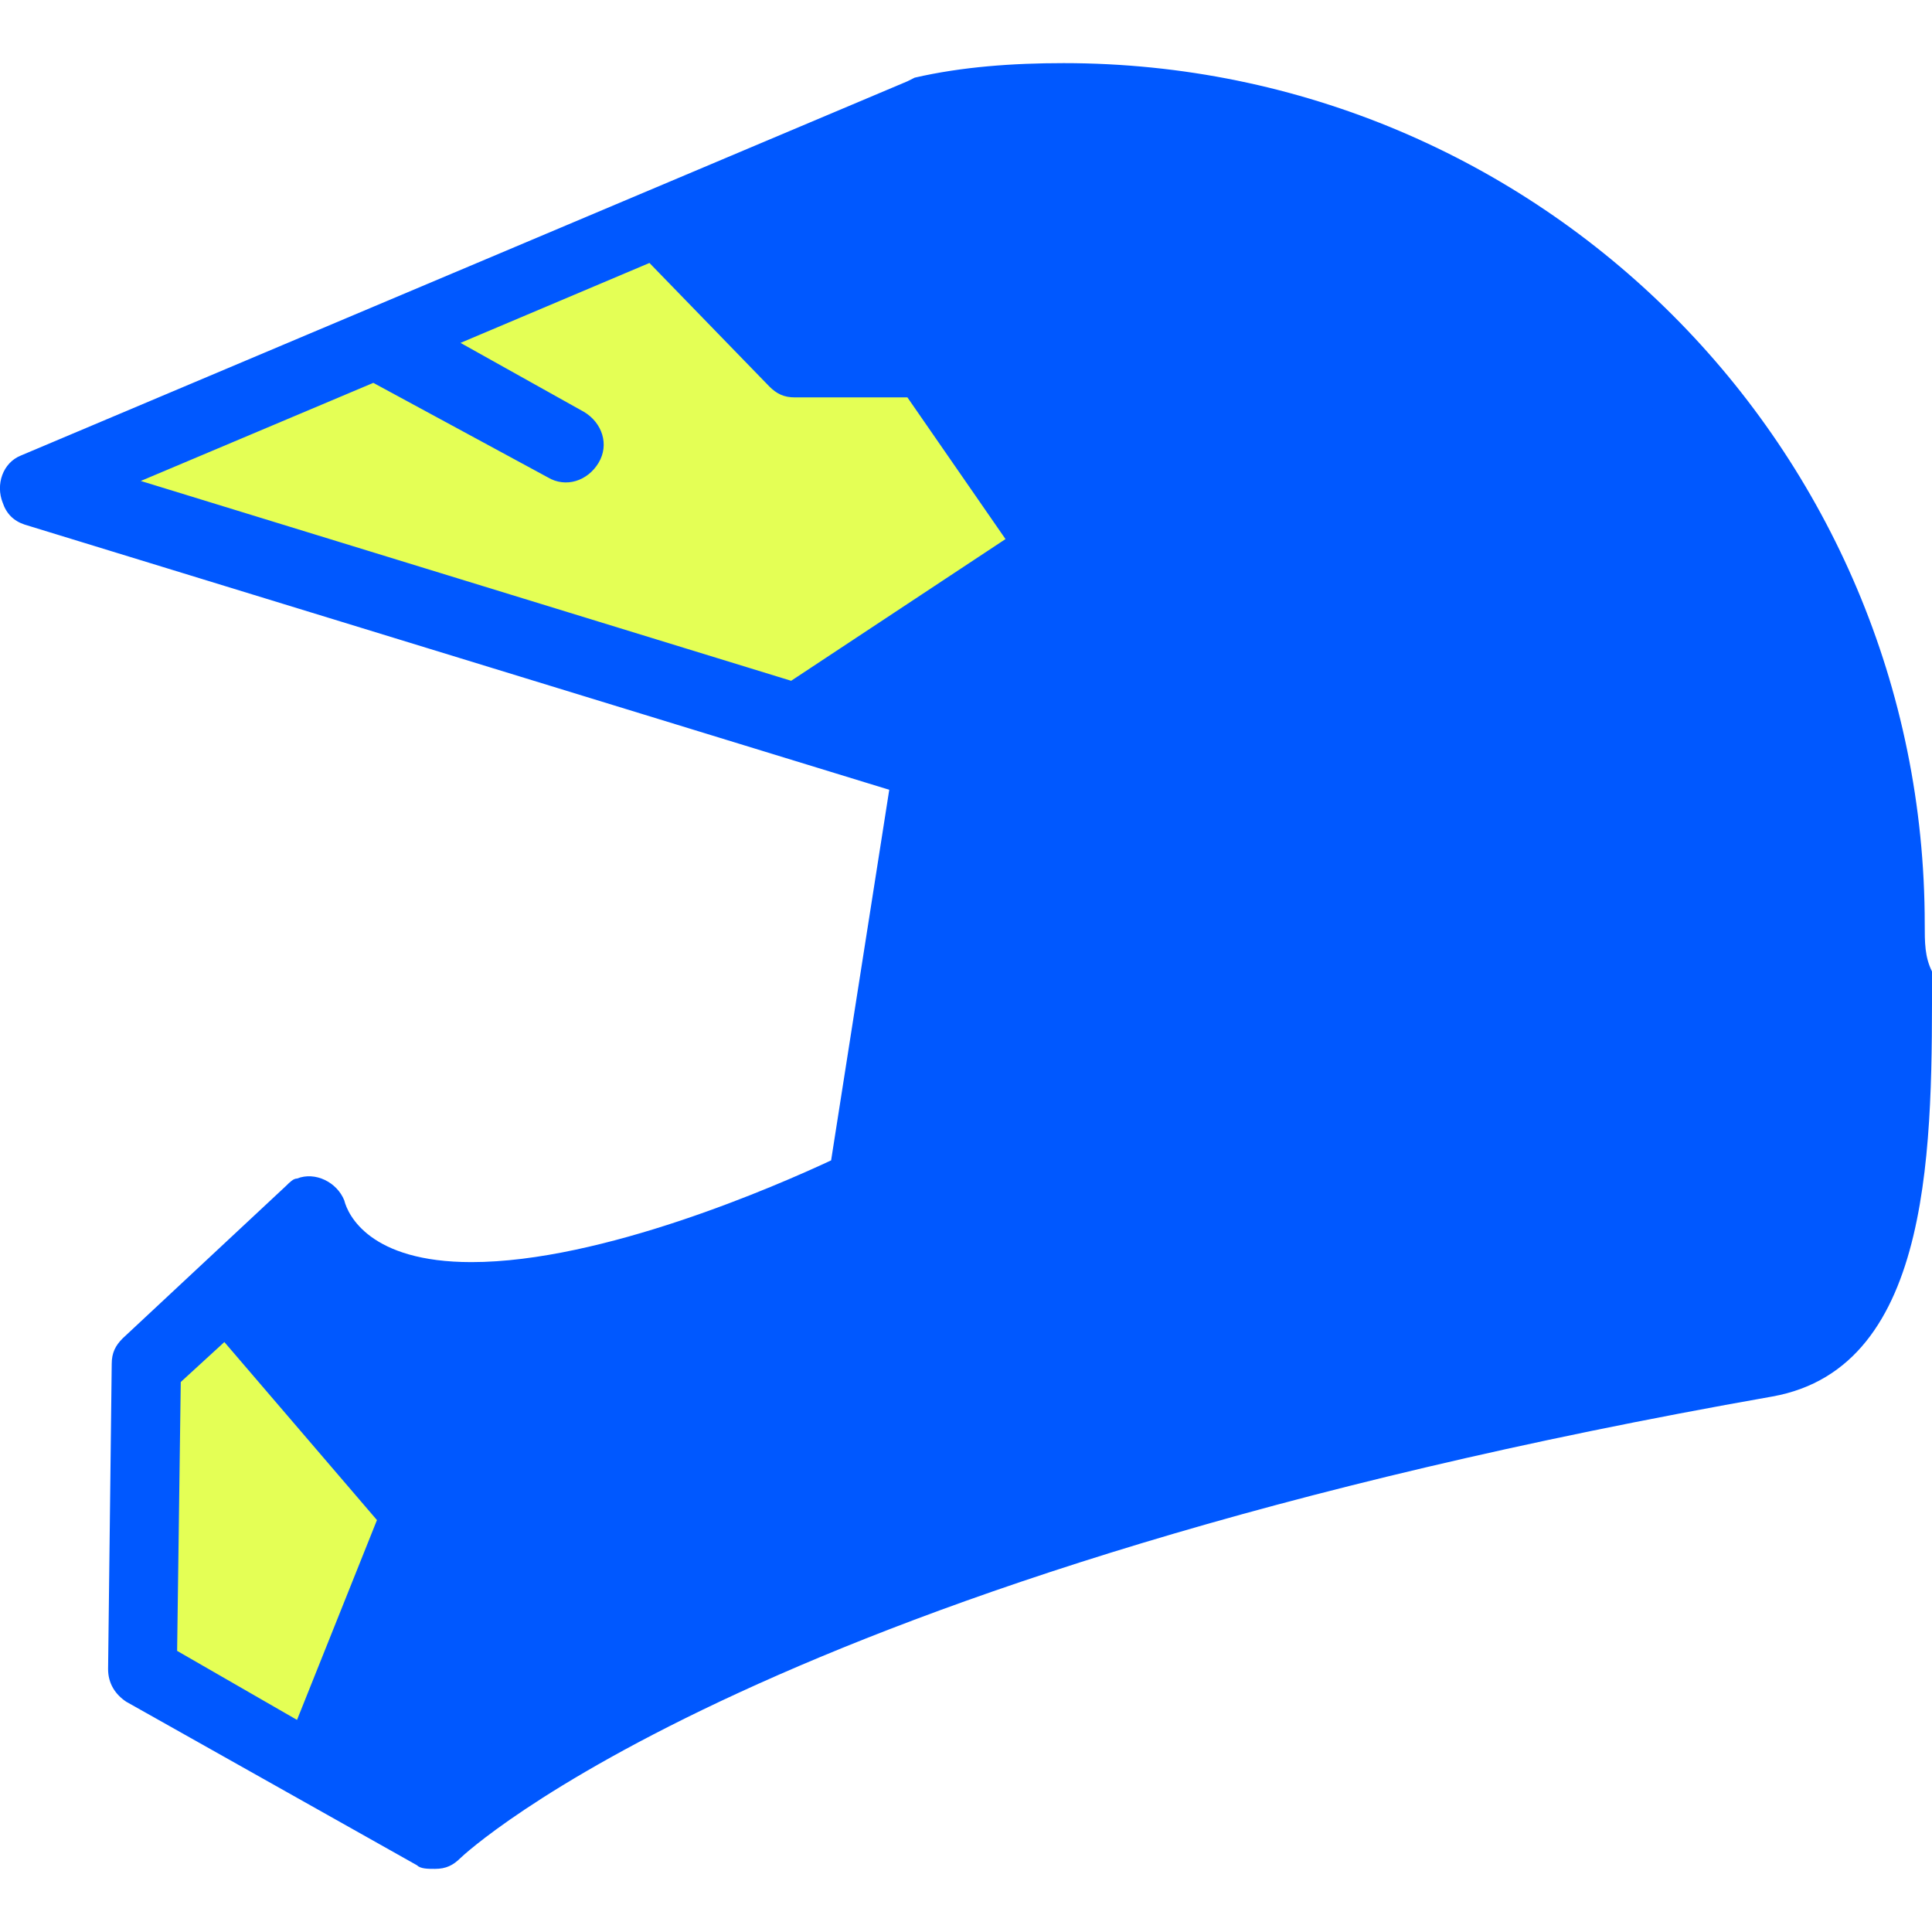
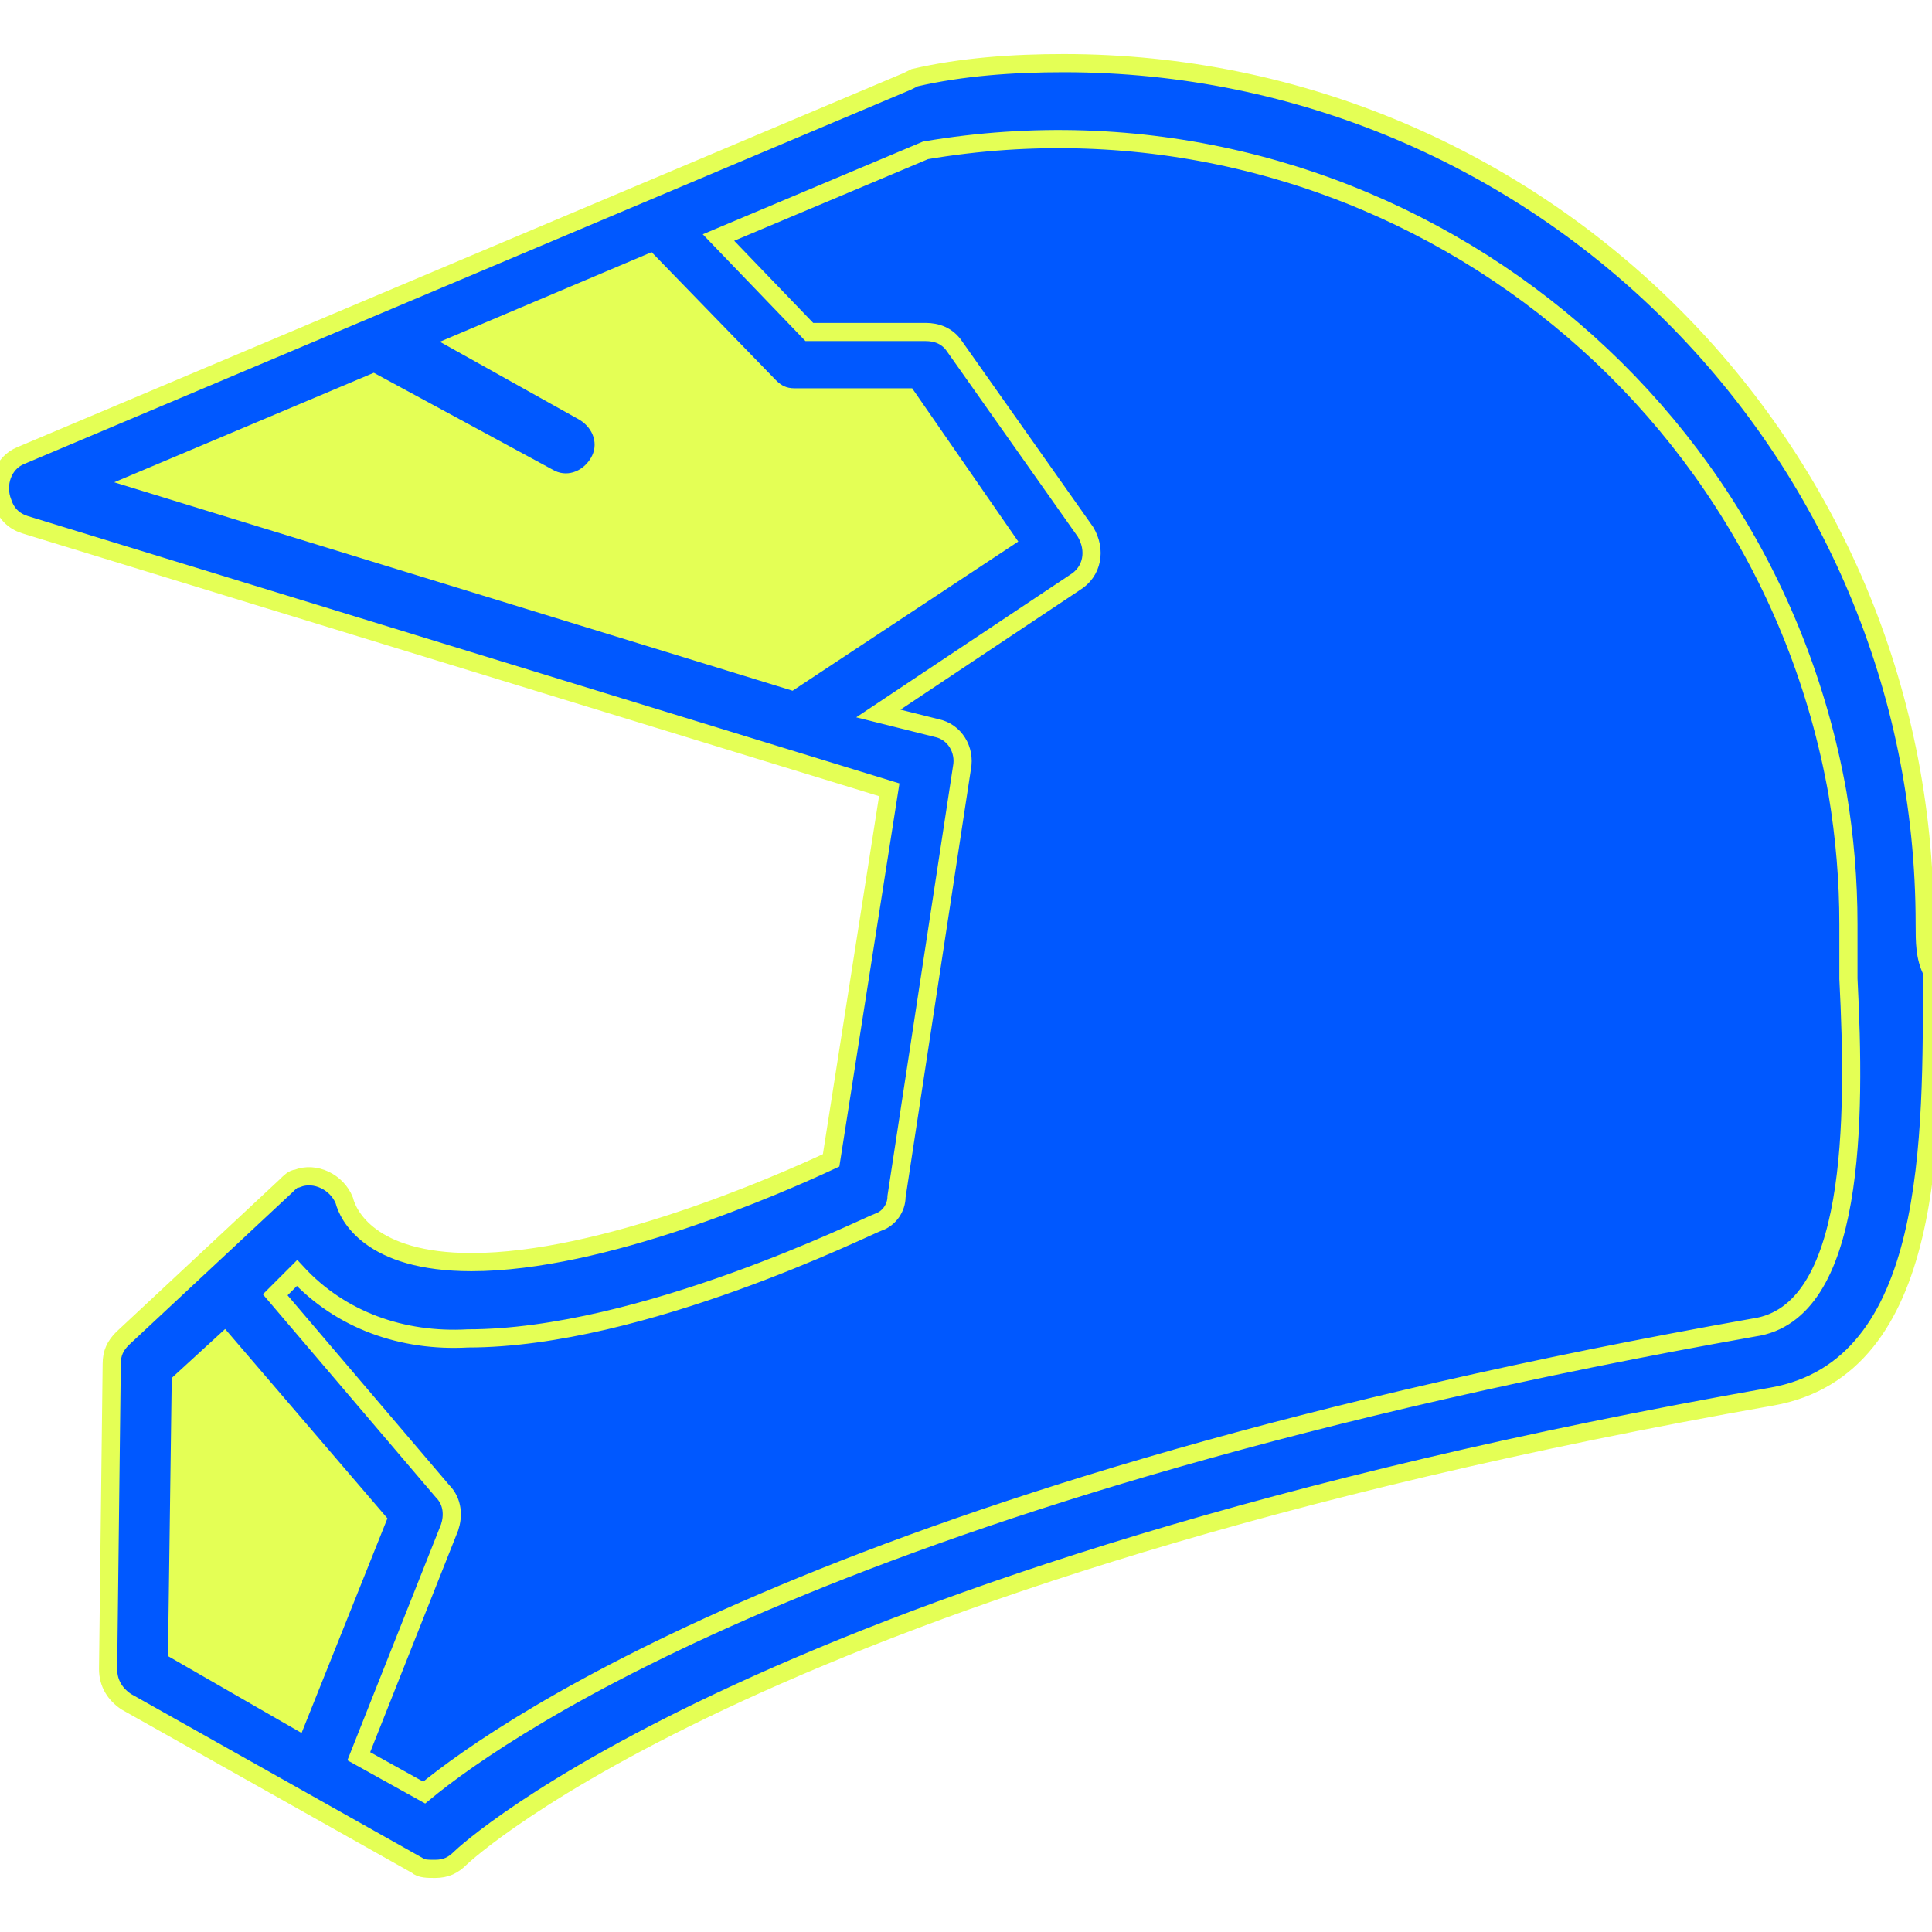
<svg xmlns="http://www.w3.org/2000/svg" version="1.1" id="Capa_1" x="0px" y="0px" viewBox="0 0 425.4 425.4" style="enable-background:new 0 0 425.4 425.4;" xml:space="preserve">
  <style type="text/css">
	.st0{fill:#E4FF55;}
	.st1{fill:#0058FF;}
+ 	.st2{fill:#0058FF;stroke:#E4FF55;stroke-width:4;stroke-miterlimit:10;}
</style>
  <polygon class="st0" points="203.8,80.3 175.8,80.3 144.6,49.1 83,75.5 83,75.5 7.8,107.5 175.8,159.5 232.6,121.1 " />
  <path class="st1" d="M69.4,389.9l22.4-56.8l-41.6-49.6L67,268.3l5.6,6.4c8,8,20,12,31.2,11.2c36,0,84.8-24,86.4-24.8l14.4-92.8  l-28.8-8.8l57.6-37.6l-28.8-40.8h-28.8l-30.4-31.2L203,25.1h0.8c98.4-16.8,192,49.6,209.6,148c1.6,9.6,2.4,20,2.4,30.4c0,4,0,8,0,12  c0,33.6,0.8,80-28,85.6c-196,34.4-270.4,84.8-288.8,100l-4,3.2L69.4,389.9z" />
  <polygon class="st0" points="31,368.3 31,300.3 49.4,283.5 91.8,333.1 69.4,389.9 " />
-   <path class="st1" d="M423.8,203.5c0-104.8-84.8-189.6-189.6-189.6c-11.2,0-22.4,0.8-32.8,3.2l-1.6,0.8L4.6,100.3  c-4,1.6-5.6,6.4-4,10.4c0.8,2.4,2.4,4,4.8,4.8l190.4,58.4L183,255.5c-12,5.6-50.4,22.4-79.2,22.4c-22.4,0-27.2-10.4-28-13.6  c-1.6-4-6.4-6.4-10.4-4.8c-0.8,0-1.6,0.8-2.4,1.6l-36,33.6c-1.6,1.6-2.4,3.2-2.4,5.6l-0.8,67.2c0,3.2,1.6,5.6,4,7.2l64,36  c0.8,0.8,2.4,0.8,4,0.8c2.4,0,4-0.8,5.6-2.4c0.8-0.8,66.4-62.4,288.8-101.6c36-6.4,35.2-56.8,35.2-93.6  C423.8,210.7,423.8,207.5,423.8,203.5z M31,105.9l51.2-21.6l38.4,20.8c4,2.4,8.8,0.8,11.2-3.2s0.8-8.8-3.2-11.2l-27.2-15.2L143,57.9  l26.4,27.2c1.6,1.6,3.2,2.4,5.6,2.4h24.8l21.6,31.2l-47.2,31.2L31,105.9z M39,363.5l0.8-59.2l9.6-8.8L83,334.7l-17.6,44L39,363.5z   M386.2,292.3c-198.4,35.2-274.4,87.2-292.8,102.4l-14.4-8l20-50.4c0.8-2.4,0.8-5.6-1.6-8l-36.8-43.2l4.8-4.8  c9.6,10.4,23.2,15.2,37.6,14.4c38.4,0,88-24.8,90.4-25.6c2.4-0.8,4-3.2,4-5.6l14.4-94.4c0.8-4-1.6-8-5.6-8.8l-12.8-3.2l43.2-28.8  c4-2.4,4.8-7.2,2.4-11.2l0,0l-28.8-40.8c-1.6-2.4-4-3.2-6.4-3.2h-25.6l-20-20.8l45.6-19.2c94.4-16,184,47.2,200.8,141.6  c1.6,9.6,2.4,19.2,2.4,28.8c0,4,0,8,0,12C408.6,246.7,408.6,289.1,386.2,292.3z" />
+   <path class="st2" d="M423.8,203.5c0-104.8-84.8-189.6-189.6-189.6c-11.2,0-22.4,0.8-32.8,3.2l-1.6,0.8L4.6,100.3  c-4,1.6-5.6,6.4-4,10.4c0.8,2.4,2.4,4,4.8,4.8l190.4,58.4L183,255.5c-12,5.6-50.4,22.4-79.2,22.4c-22.4,0-27.2-10.4-28-13.6  c-1.6-4-6.4-6.4-10.4-4.8c-0.8,0-1.6,0.8-2.4,1.6l-36,33.6c-1.6,1.6-2.4,3.2-2.4,5.6l-0.8,67.2c0,3.2,1.6,5.6,4,7.2l64,36  c0.8,0.8,2.4,0.8,4,0.8c2.4,0,4-0.8,5.6-2.4c0.8-0.8,66.4-62.4,288.8-101.6c36-6.4,35.2-56.8,35.2-93.6  C423.8,210.7,423.8,207.5,423.8,203.5z M31,105.9l51.2-21.6l38.4,20.8c4,2.4,8.8,0.8,11.2-3.2s0.8-8.8-3.2-11.2l-27.2-15.2L143,57.9  l26.4,27.2c1.6,1.6,3.2,2.4,5.6,2.4h24.8l21.6,31.2l-47.2,31.2L31,105.9z M39,363.5l0.8-59.2l9.6-8.8L83,334.7l-17.6,44L39,363.5z   M386.2,292.3c-198.4,35.2-274.4,87.2-292.8,102.4l-14.4-8l20-50.4c0.8-2.4,0.8-5.6-1.6-8l-36.8-43.2l4.8-4.8  c9.6,10.4,23.2,15.2,37.6,14.4c38.4,0,88-24.8,90.4-25.6c2.4-0.8,4-3.2,4-5.6l14.4-94.4c0.8-4-1.6-8-5.6-8.8l-12.8-3.2l43.2-28.8  c4-2.4,4.8-7.2,2.4-11.2l0,0l-28.8-40.8c-1.6-2.4-4-3.2-6.4-3.2h-25.6l-20-20.8l45.6-19.2c94.4-16,184,47.2,200.8,141.6  c1.6,9.6,2.4,19.2,2.4,28.8c0,4,0,8,0,12C408.6,246.7,408.6,289.1,386.2,292.3z" />
</svg>
